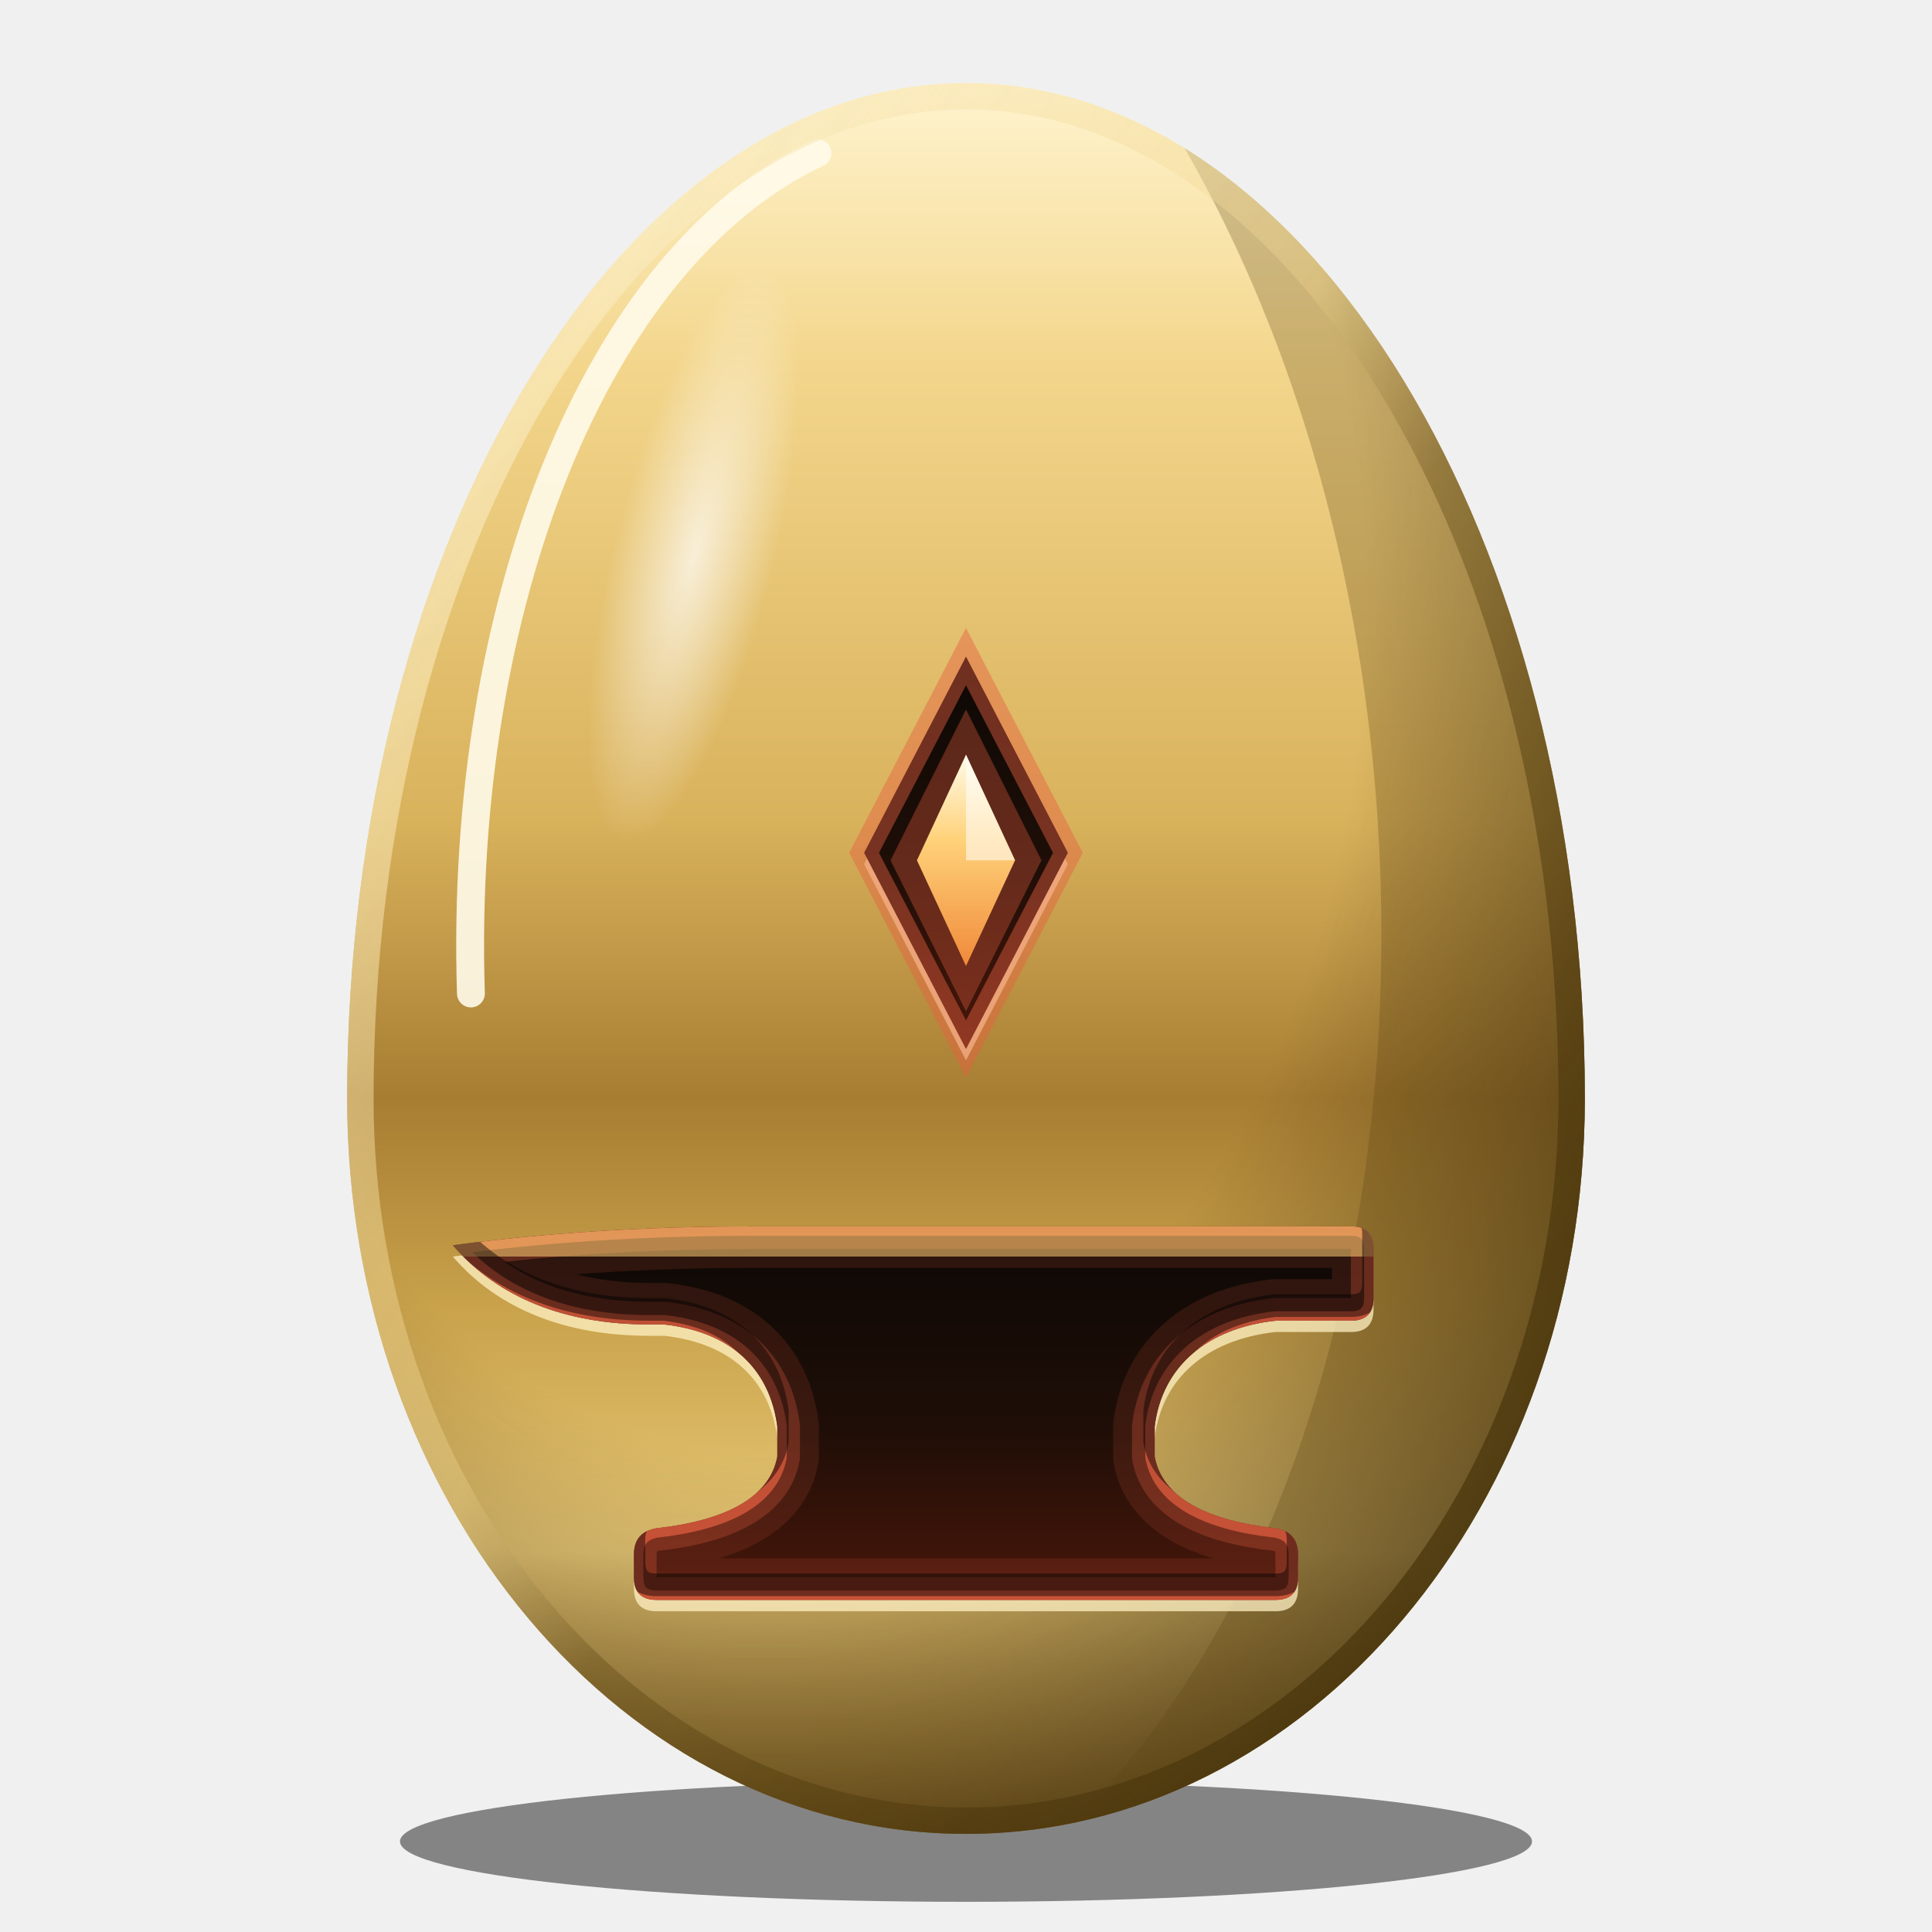
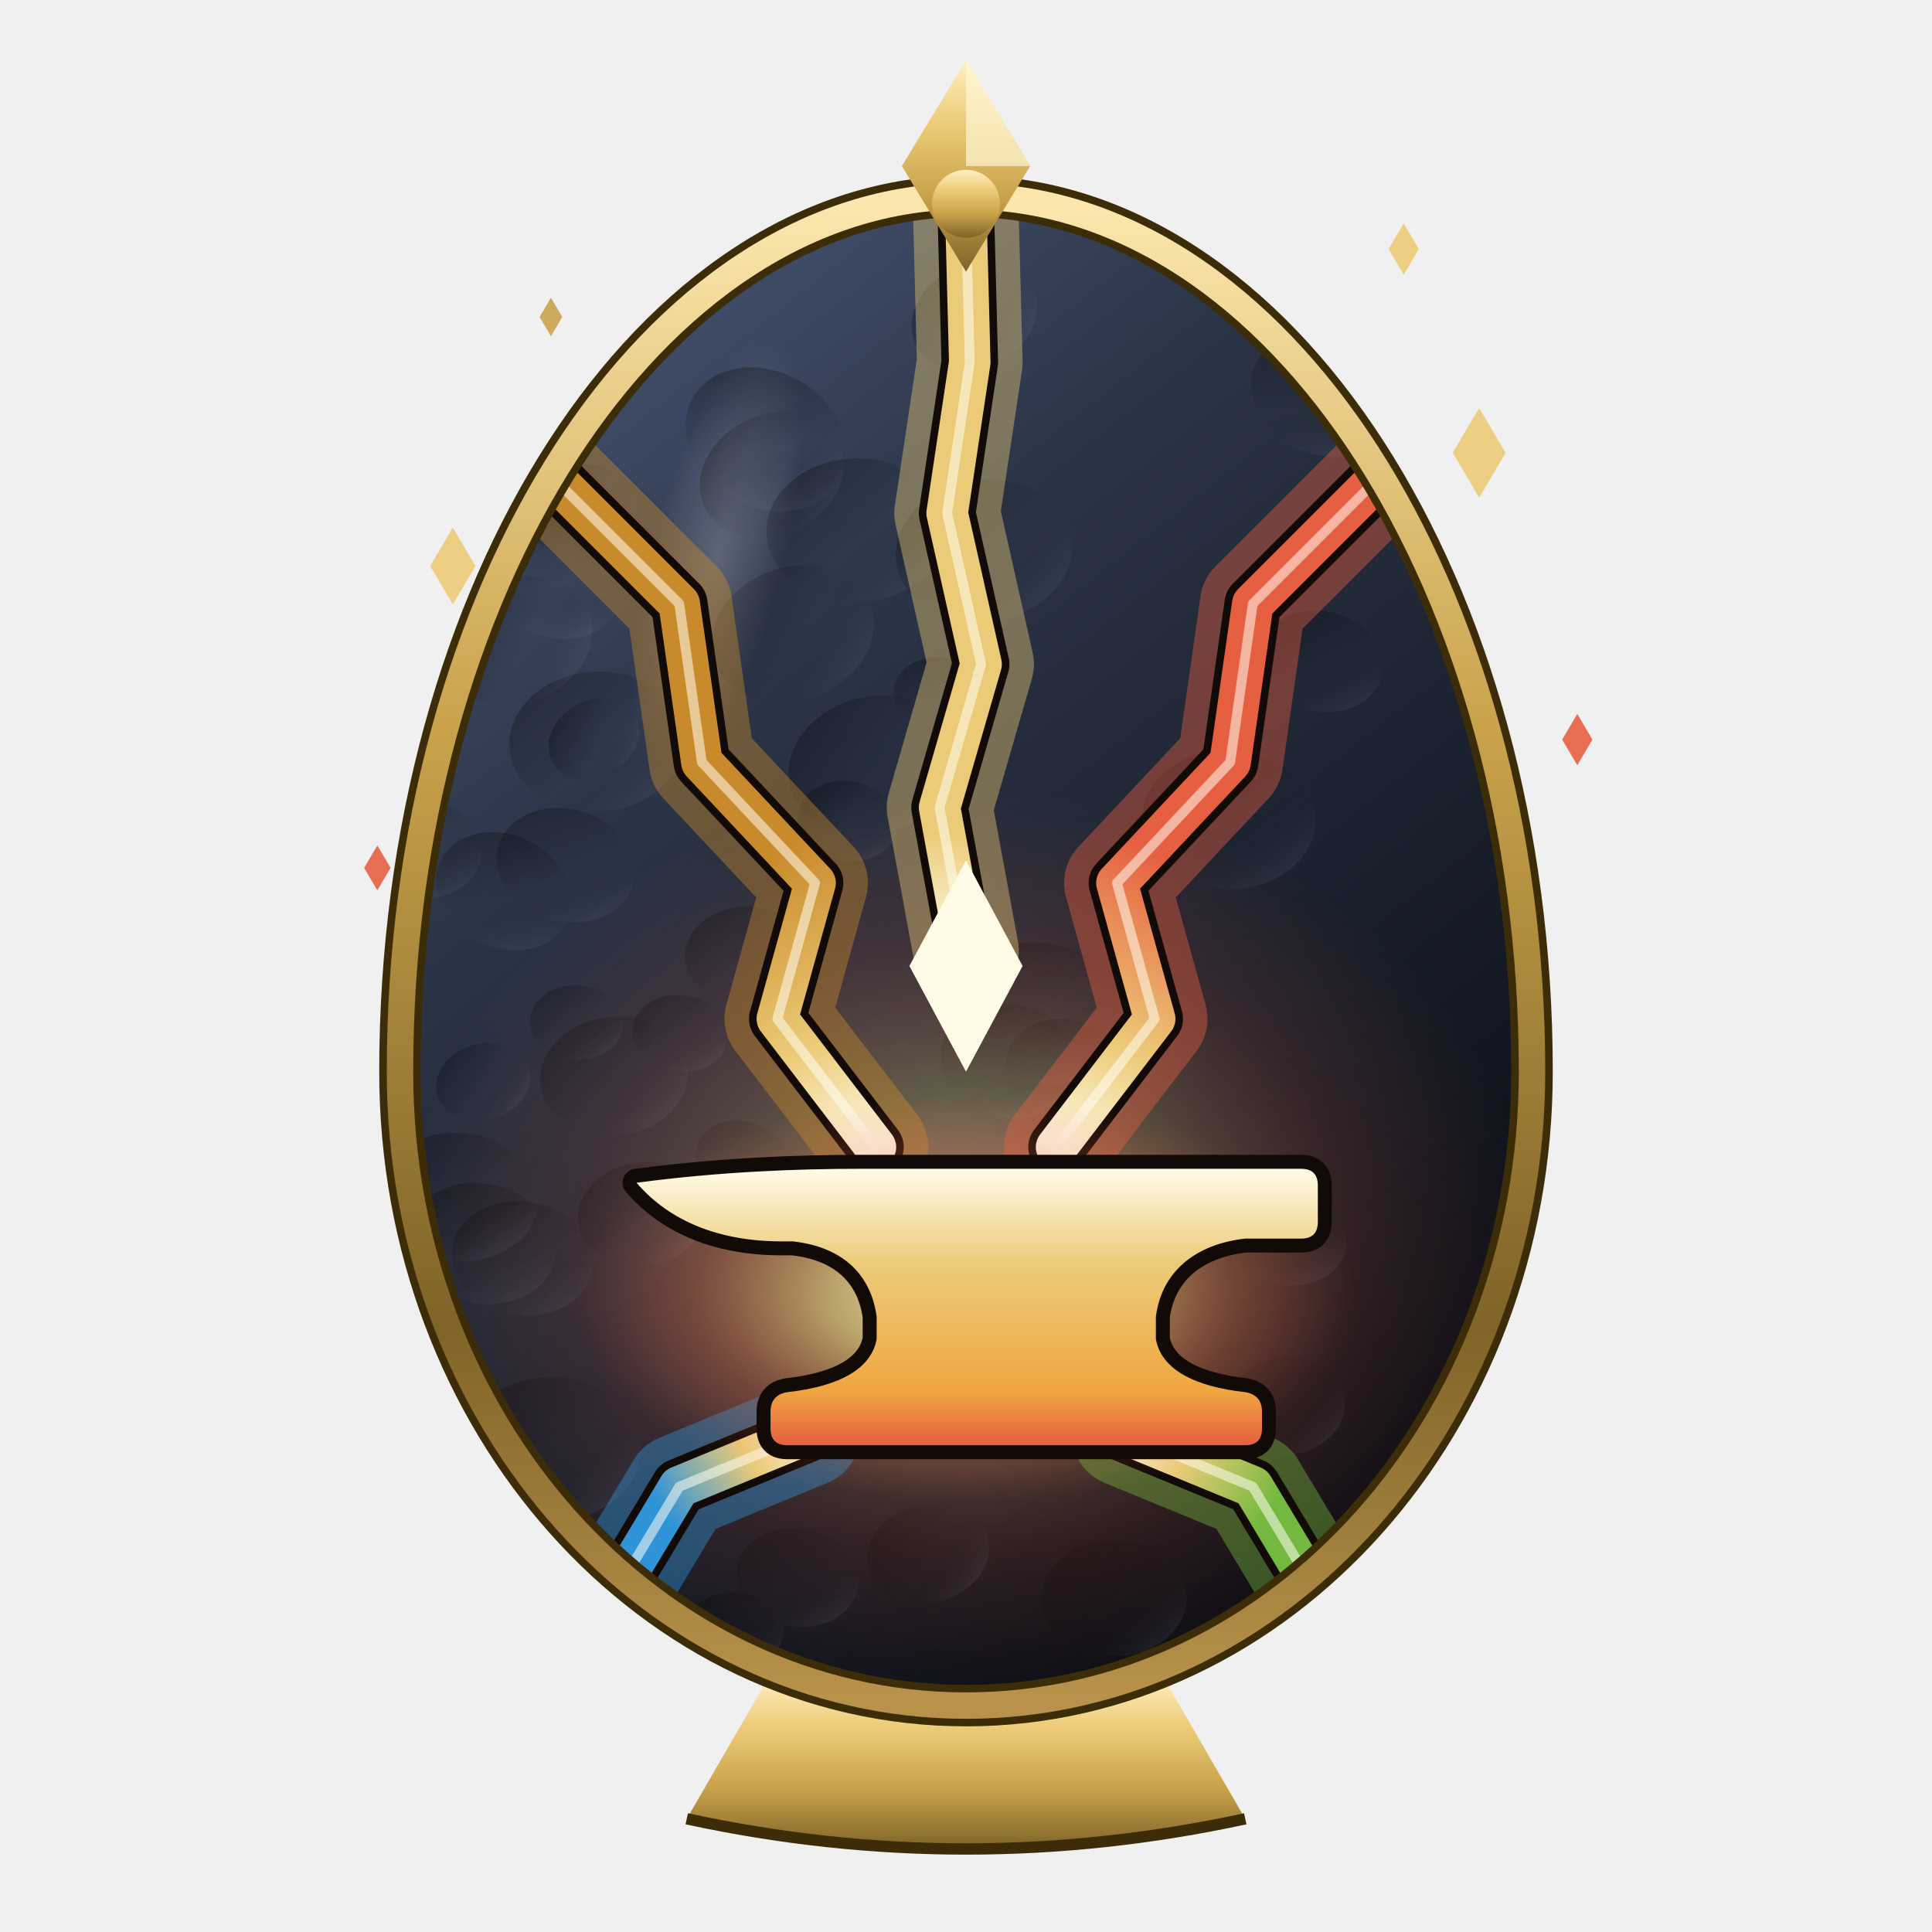
<svg xmlns="http://www.w3.org/2000/svg" viewBox="0 0 512 512" width="512" height="512" role="img" aria-labelledby="t">
  <defs>
  </defs>
  <defs>
-     <linearGradient id="metal" x1="0" y1="0" x2="0" y2="1">
-       <stop offset="0" stop-color="#fff4cf" />
-       <stop offset=".16" stop-color="#f3d68c" />
-       <stop offset=".42" stop-color="#d9b25c" />
-       <stop offset=".58" stop-color="#a77d32" />
-       <stop offset=".7" stop-color="#c9a24b" />
-       <stop offset=".84" stop-color="#e8c977" />
-       <stop offset="1" stop-color="#8d6a26" />
-     </linearGradient>
-     <radialGradient id="metalSide" cx="34%" cy="30%" r="78%">
-       <stop offset="0" stop-color="#3b2a0c" stop-opacity="0" />
-       <stop offset=".62" stop-color="#3b2a0c" stop-opacity="0" />
-       <stop offset="1" stop-color="#2a1d07" stop-opacity=".62" />
-     </radialGradient>
    <linearGradient id="bevel" x1="0" y1="0" x2="1" y2="1">
      <stop offset="0" stop-color="#fff7da" />
      <stop offset=".45" stop-color="#f0d58e" stop-opacity=".4" />
      <stop offset=".55" stop-color="#5a420f" stop-opacity=".4" />
      <stop offset="1" stop-color="#3d2c08" />
    </linearGradient>
-     <linearGradient id="recess" x1="0" y1="0" x2="0" y2="1">
-       <stop offset="0" stop-color="#0d0805" />
-       <stop offset=".55" stop-color="#1f0e07" />
-       <stop offset="1" stop-color="#4a170a" />
-     </linearGradient>
-     <linearGradient id="molten" x1="0" y1="0" x2="0" y2="1">
-       <stop offset="0" stop-color="#fffbe8" />
-       <stop offset=".4" stop-color="#ffd27a" />
-       <stop offset="1" stop-color="#f08a3a" />
-     </linearGradient>
    <radialGradient id="spec" cx="50%" cy="50%" r="50%">
      <stop offset="0" stop-color="#fff" stop-opacity=".95" />
      <stop offset="1" stop-color="#fff" stop-opacity="0" />
    </radialGradient>
+     <linearGradient id="frame" x1="0" y1="0" x2="0" y2="1">
+       <stop offset="0" stop-color="#fbe7ad" />
+       <stop offset=".35" stop-color="#c9a24b" />
+       <stop offset=".75" stop-color="#7f6428" />
+       <stop offset="1" stop-color="#b8924a" />
+     </linearGradient>
  </defs>
-   <ellipse cx="256" cy="488" rx="150" ry="16" fill="#000" opacity=".45" />
-   <clipPath id="gc2m">
-     <path d="M256 22 C346.58 22 420 142.49 420 291.12 C420 398.75 346.58 486 256 486 C165.42 486 92 398.75 92 291.12 C92 142.49 165.42 22 256 22 Z" />
+   <defs>
+     <linearGradient id="hot" x1="0" y1="0" x2="0" y2="1">
+       <stop offset="0" stop-color="#fffbe6" />
+       <stop offset=".35" stop-color="#eccb78" />
+       <stop offset=".8" stop-color="#f0a640" />
+       <stop offset="1" stop-color="#e65f40" />
+     </linearGradient>
+     <linearGradient id="band" x1="0" y1="0" x2="0" y2="1">
+       <stop offset="0" stop-color="#fff0bf" />
+       <stop offset=".3" stop-color="#eccb78" />
+       <stop offset=".65" stop-color="#c9a24b" />
+       <stop offset="1" stop-color="#7f6428" />
+     </linearGradient>
+   </defs>
+   <defs>
+     <linearGradient id="iron" x1=".2" y1="0" x2=".8" y2="1">
+       <stop offset="0" stop-color="#465472" />
+       <stop offset=".3" stop-color="#2b3446" />
+       <stop offset=".7" stop-color="#151a25" />
+       <stop offset="1" stop-color="#07090e" />
+     </linearGradient>
+     <linearGradient id="dent" x1="0" y1="0" x2="1" y2="1">
+       <stop offset="0" stop-color="#000" stop-opacity=".45" />
+       <stop offset=".55" stop-color="#000" stop-opacity="0" />
+       <stop offset="1" stop-color="#9fb0d4" stop-opacity=".28" />
+     </linearGradient>
+     <radialGradient id="core" cx="50%" cy="50%" r="50%">
+       <stop offset="0" stop-color="#fff6d6" stop-opacity=".95" />
+       <stop offset=".35" stop-color="#eccb78" stop-opacity=".6" />
+       <stop offset=".7" stop-color="#e65f40" stop-opacity=".25" />
+       <stop offset="1" stop-color="#e65f40" stop-opacity="0" />
+     </radialGradient>
+   </defs>
+   <clipPath id="ic5m">
+     <path d="M256 52 C338.85 52 406 155.87 406 284 C406 376.79 338.85 452 256 452 C173.16 452 106 376.79 106 284 C106 155.87 173.16 52 256 52 Z" />
  </clipPath>
-   <clipPath id="rc2m">
-     <path d="M120 330 C150 326 178 325 200 325 L358 325 Q364 325 364 331 L364 344 Q364 350 358 350 L338 350 C320 352 308 362 306 378 L306 386 C308 397 320 403 338 405 Q344 406 344 412 L344 418 Q344 424 338 424 L174 424 Q168 424 168 418 L168 412 Q168 406 174 405 C192 403 204 397 206 386 L206 378 C204 363 194 353 176 351 L172 351 C150 351 132 344 120 330 Z" />
-   </clipPath>
-   <path d="M256 22 C346.58 22 420 142.49 420 291.12 C420 398.75 346.58 486 256 486 C165.42 486 92 398.75 92 291.12 C92 142.49 165.42 22 256 22 Z" fill="url(#metal)" />
-   <g clip-path="url(#gc2m)">
-     <path d="M256 22 C346.58 22 420 142.49 420 291.12 C420 398.75 346.58 486 256 486 C165.42 486 92 398.75 92 291.12 C92 142.49 165.42 22 256 22 Z" fill="url(#metalSide)" />
-     <path d="M301.92 20 C397.04 161.2 383.92 393.2 278.96 488 L469.2 488 L469.2 20 Z" fill="#5c4313" opacity=".28" />
-     <ellipse cx="183.84" cy="147.28" rx="21.32" ry="78.88" transform="rotate(14 183.84 147.28)" fill="url(#spec)" opacity=".75" />
-     <path d="M124.8 263.28 C121.52 161.2 157.6 68.4 216.64 40.56" fill="none" stroke="#fffbea" stroke-width="7.38" stroke-linecap="round" opacity=".9" />
-     <path d="M256 22 C346.58 22 420 142.49 420 291.12 C420 398.75 346.58 486 256 486 C165.42 486 92 398.75 92 291.12 C92 142.49 165.42 22 256 22 Z" fill="none" stroke="url(#bevel)" stroke-width="14" opacity=".85" />
-     <path d="M120 330 C150 326 178 325 200 325 L358 325 Q364 325 364 331 L364 344 Q364 350 358 350 L338 350 C320 352 308 362 306 378 L306 386 C308 397 320 403 338 405 Q344 406 344 412 L344 418 Q344 424 338 424 L174 424 Q168 424 168 418 L168 412 Q168 406 174 405 C192 403 204 397 206 386 L206 378 C204 363 194 353 176 351 L172 351 C150 351 132 344 120 330 Z" transform="translate(0 3)" fill="#fff1c4" opacity=".75" />
-     <path d="M120 330 C150 326 178 325 200 325 L358 325 Q364 325 364 331 L364 344 Q364 350 358 350 L338 350 C320 352 308 362 306 378 L306 386 C308 397 320 403 338 405 Q344 406 344 412 L344 418 Q344 424 338 424 L174 424 Q168 424 168 418 L168 412 Q168 406 174 405 C192 403 204 397 206 386 L206 378 C204 363 194 353 176 351 L172 351 C150 351 132 344 120 330 Z" fill="url(#recess)" />
-     <g clip-path="url(#rc2m)">
-       <path d="M120 330 C150 326 178 325 200 325 L358 325 Q364 325 364 331 L364 344 Q364 350 358 350 L338 350 C320 352 308 362 306 378 L306 386 C308 397 320 403 338 405 Q344 406 344 412 L344 418 Q344 424 338 424 L174 424 Q168 424 168 418 L168 412 Q168 406 174 405 C192 403 204 397 206 386 L206 378 C204 363 194 353 176 351 L172 351 C150 351 132 344 120 330 Z" fill="none" stroke="#e65f40" stroke-width="22" opacity="0.14" />
-       <path d="M120 330 C150 326 178 325 200 325 L358 325 Q364 325 364 331 L364 344 Q364 350 358 350 L338 350 C320 352 308 362 306 378 L306 386 C308 397 320 403 338 405 Q344 406 344 412 L344 418 Q344 424 338 424 L174 424 Q168 424 168 418 L168 412 Q168 406 174 405 C192 403 204 397 206 386 L206 378 C204 363 194 353 176 351 L172 351 C150 351 132 344 120 330 Z" fill="none" stroke="#e65f40" stroke-width="12" opacity="0.28" />
-       <path d="M120 330 C150 326 178 325 200 325 L358 325 Q364 325 364 331 L364 344 Q364 350 358 350 L338 350 C320 352 308 362 306 378 L306 386 C308 397 320 403 338 405 Q344 406 344 412 L344 418 Q344 424 338 424 L174 424 Q168 424 168 418 L168 412 Q168 406 174 405 C192 403 204 397 206 386 L206 378 C204 363 194 353 176 351 L172 351 C150 351 132 344 120 330 Z" fill="none" stroke="#e65f40" stroke-width="5" opacity="0.7" />
-       <path d="M100 325 L370 325 L370 333 L100 333 Z" fill="#ffcf73" opacity=".55" />
-       <path d="M120 330 C150 326 178 325 200 325 L358 325 Q364 325 364 331 L364 344 Q364 350 358 350 L338 350 C320 352 308 362 306 378 L306 386 C308 397 320 403 338 405 Q344 406 344 412 L344 418 Q344 424 338 424 L174 424 Q168 424 168 418 L168 412 Q168 406 174 405 C192 403 204 397 206 386 L206 378 C204 363 194 353 176 351 L172 351 C150 351 132 344 120 330 Z" transform="translate(0 -4)" fill="none" stroke="#000" stroke-width="6" opacity=".45" />
-     </g>
-     <path d="M256 174 L283 226 L256 278 L229 226 Z" transform="translate(0 3)" fill="#fff1c4" opacity=".75" />
-     <path d="M256 174 L283 226 L256 278 L229 226 Z" fill="url(#recess)" />
-     <path d="M256 174 L283 226 L256 278 L229 226 Z" fill="none" stroke="#e65f40" stroke-width="7" opacity=".45" />
-     <path d="M256 188 L276 228 L256 268 L236 228 Z" fill="#e65f40" opacity=".35" />
-     <path d="M256 200 L269 228 L256 256 L243 228 Z" fill="url(#molten)" />
-     <path d="M256 200 L269 228 L256 228 Z" fill="#fff" opacity=".55" />
+   <path d="M204 444 L308 444 L330 482 Q256 498 182 482 Z" fill="url(#band)" />
+   <path d="M182 482 Q256 498 330 482" fill="none" stroke="#3d2c08" stroke-width="3" />
+   <path d="M256 52 C338.85 52 406 155.87 406 284 C406 376.79 338.85 452 256 452 C173.16 452 106 376.79 106 284 C106 155.87 173.16 52 256 52 Z" fill="url(#iron)" />
+   <g clip-path="url(#ic5m)">
+     <ellipse cx="204.56" cy="125.81" rx="19.81" ry="15.85" transform="rotate(-26 204.56 125.81)" fill="url(#dent)" opacity=".8" />
+     <ellipse cx="349.81" cy="104.83" rx="18.99" ry="15.19" transform="rotate(28 349.81 104.83)" fill="url(#dent)" opacity=".8" />
+     <ellipse cx="258.17" cy="83.87" rx="17.2" ry="13.76" transform="rotate(-26 258.17 83.87)" fill="url(#dent)" opacity=".8" />
+     <ellipse cx="180.27" cy="273.89" rx="12.71" ry="10.17" transform="rotate(6 180.27 273.89)" fill="url(#dent)" opacity=".8" />
+     <ellipse cx="146.15" cy="152.6" rx="19.53" ry="15.62" transform="rotate(30 146.15 152.6)" fill="url(#dent)" opacity=".8" />
+     <ellipse cx="128.06" cy="286.65" rx="12.6" ry="10.08" transform="rotate(-16 128.06 286.65)" fill="url(#dent)" opacity=".8" />
+     <ellipse cx="123.6" cy="387.63" rx="15.48" ry="12.38" transform="rotate(-21 123.6 387.63)" fill="url(#dent)" opacity=".8" />
+     <ellipse cx="267.88" cy="281.24" rx="18.72" ry="14.98" transform="rotate(13 267.88 281.24)" fill="url(#dent)" opacity=".8" />
+     <ellipse cx="162.77" cy="285.19" rx="19.67" ry="15.73" transform="rotate(-7 162.77 285.19)" fill="url(#dent)" opacity=".8" />
+     <ellipse cx="138.45" cy="333.48" rx="18.77" ry="15.02" transform="rotate(9 138.45 333.48)" fill="url(#dent)" opacity=".8" />
+     <ellipse cx="170.14" cy="321.75" rx="17.13" ry="13.7" transform="rotate(-10 170.14 321.75)" fill="url(#dent)" opacity=".8" />
+     <ellipse cx="245.96" cy="411.67" rx="16.34" ry="13.07" transform="rotate(-15 245.96 411.67)" fill="url(#dent)" opacity=".8" />
+     <ellipse cx="341.96" cy="328.63" rx="14.93" ry="11.94" transform="rotate(6 341.96 328.63)" fill="url(#dent)" opacity=".8" />
+     <ellipse cx="197.67" cy="253.19" rx="16.12" ry="12.9" transform="rotate(-2 197.67 253.19)" fill="url(#dent)" opacity=".8" />
+     <ellipse cx="194.08" cy="432.66" rx="13.42" ry="10.73" transform="rotate(-4 194.08 432.66)" fill="url(#dent)" opacity=".8" />
+     <ellipse cx="158.17" cy="196.56" rx="23.2" ry="18.56" transform="rotate(-4 158.17 196.56)" fill="url(#dent)" opacity=".8" />
+     <ellipse cx="121.45" cy="317.24" rx="21.17" ry="16.94" transform="rotate(6 121.45 317.24)" fill="url(#dent)" opacity=".8" />
+     <ellipse cx="340.42" cy="372.79" rx="16.08" ry="12.87" transform="rotate(-8 340.42 372.79)" fill="url(#dent)" opacity=".8" />
+     <ellipse cx="283.56" cy="284.56" rx="17.47" ry="13.98" transform="rotate(23 283.56 284.56)" fill="url(#dent)" opacity=".8" />
+     <ellipse cx="137.33" cy="169.88" rx="20.36" ry="16.29" transform="rotate(-26 137.33 169.88)" fill="url(#dent)" opacity=".8" />
+     <ellipse cx="127.72" cy="329.55" rx="19.77" ry="15.81" transform="rotate(13 127.72 329.55)" fill="url(#dent)" opacity=".8" />
+     <ellipse cx="350" cy="175.3" rx="16.63" ry="13.3" transform="rotate(12 350 175.3)" fill="url(#dent)" opacity=".8" />
+     <ellipse cx="211.33" cy="418.04" rx="16.27" ry="13.01" transform="rotate(9 211.33 418.04)" fill="url(#dent)" opacity=".8" />
+     <ellipse cx="144.19" cy="91.81" rx="21.22" ry="16.98" transform="rotate(-22 144.19 91.81)" fill="url(#dent)" opacity=".8" />
+     <ellipse cx="325.6" cy="217.22" rx="23" ry="18.4" transform="rotate(1 325.6 217.22)" fill="url(#dent)" opacity=".8" />
+     <ellipse cx="133.53" cy="236.2" rx="18.59" ry="14.87" transform="rotate(26 133.53 236.2)" fill="url(#dent)" opacity=".8" />
+     <ellipse cx="149.98" cy="229.29" rx="18.6" ry="14.88" transform="rotate(15 149.98 229.29)" fill="url(#dent)" opacity=".8" />
+     <ellipse cx="231.27" cy="202.75" rx="22.61" ry="18.09" transform="rotate(-16 231.27 202.75)" fill="url(#dent)" opacity=".8" />
+     <ellipse cx="154.07" cy="135.2" rx="14.78" ry="11.83" transform="rotate(-16 154.07 135.2)" fill="url(#dent)" opacity=".8" />
+     <ellipse cx="113.52" cy="377.5" rx="14.19" ry="11.35" transform="rotate(-12 113.52 377.5)" fill="url(#dent)" opacity=".8" />
+     <ellipse cx="111.2" cy="225.01" rx="16.43" ry="13.14" transform="rotate(6 111.2 225.01)" fill="url(#dent)" opacity=".8" />
+     <ellipse cx="203.03" cy="116.43" rx="22.31" ry="17.85" transform="rotate(30 203.03 116.43)" fill="url(#dent)" opacity=".8" />
+     <ellipse cx="290.34" cy="320.19" rx="12.65" ry="10.12" transform="rotate(27 290.34 320.19)" fill="url(#dent)" opacity=".8" />
+     <ellipse cx="364.33" cy="422.2" rx="20.17" ry="16.13" transform="rotate(5 364.33 422.2)" fill="url(#dent)" opacity=".8" />
+     <ellipse cx="224.57" cy="217.62" rx="13.24" ry="10.59" transform="rotate(10 224.57 217.62)" fill="url(#dent)" opacity=".8" />
+     <ellipse cx="226.93" cy="140.53" rx="23.82" ry="19.05" transform="rotate(-2 226.93 140.53)" fill="url(#dent)" opacity=".8" />
+     <ellipse cx="157.39" cy="195.82" rx="12.63" ry="10.1" transform="rotate(-30 157.39 195.82)" fill="url(#dent)" opacity=".8" />
+     <ellipse cx="275.5" cy="268.55" rx="23.39" ry="18.71" transform="rotate(9 275.5 268.55)" fill="url(#dent)" opacity=".8" />
+     <ellipse cx="117.45" cy="393.5" rx="19.37" ry="15.5" transform="rotate(-21 117.45 393.5)" fill="url(#dent)" opacity=".8" />
+     <ellipse cx="295.25" cy="423.52" rx="19.23" ry="15.38" transform="rotate(0 295.25 423.52)" fill="url(#dent)" opacity=".8" />
+     <ellipse cx="145.87" cy="384.11" rx="23.92" ry="19.13" transform="rotate(-1 145.87 384.11)" fill="url(#dent)" opacity=".8" />
+     <ellipse cx="250.28" cy="185.39" rx="13.73" ry="10.98" transform="rotate(17 250.28 185.39)" fill="url(#dent)" opacity=".8" />
+     <ellipse cx="210.05" cy="167.96" rx="21.95" ry="17.56" transform="rotate(-20 210.05 167.96)" fill="url(#dent)" opacity=".8" />
+     <ellipse cx="260.77" cy="145.93" rx="23.42" ry="18.74" transform="rotate(-7 260.77 145.93)" fill="url(#dent)" opacity=".8" />
+     <ellipse cx="152.81" cy="270.97" rx="12.32" ry="9.86" transform="rotate(3 152.81 270.97)" fill="url(#dent)" opacity=".8" />
+     <ellipse cx="197.04" cy="307.88" rx="13.09" ry="10.47" transform="rotate(24 197.04 307.88)" fill="url(#dent)" opacity=".8" />
+     <ellipse cx="256" cy="330" rx="150" ry="120" fill="url(#core)" opacity=".55" />
+     <ellipse cx="190" cy="148" rx="18" ry="60" transform="rotate(14 190 148)" fill="url(#spec)" opacity=".22" />
+     <linearGradient id="sc5m0" gradientUnits="userSpaceOnUse" x1="232" y1="304" x2="148" y2="128">
+       <stop offset="0" stop-color="#fffbe6" />
+       <stop offset=".16" stop-color="#eccb78" />
+       <stop offset=".42" stop-color="#c98a2b" />
+       <stop offset="1" stop-color="#c98a2b" />
+     </linearGradient>
+     <path d="M232 304 L206 270 L216 234 L186 202 L180 160 L148 128" fill="none" stroke="#c98a2b" stroke-width="28" stroke-linejoin="round" stroke-linecap="round" opacity=".42" />
+     <path d="M232 304 L206 270 L216 234 L186 202 L180 160 L148 128" fill="none" stroke="#120a06" stroke-width="15" stroke-linejoin="round" stroke-linecap="round" />
+     <path d="M232 304 L206 270 L216 234 L186 202 L180 160 L148 128" fill="none" stroke="url(#sc5m0)" stroke-width="11" stroke-linejoin="round" stroke-linecap="round" />
+     <path d="M232 304 L206 270 L216 234 L186 202 L180 160 L148 128" fill="none" stroke="#fffdf2" stroke-width="2.6" stroke-linejoin="round" stroke-linecap="round" opacity=".55" />
+     <linearGradient id="sc5m1" gradientUnits="userSpaceOnUse" x1="280" y1="304" x2="364" y2="128">
+       <stop offset="0" stop-color="#fffbe6" />
+       <stop offset=".16" stop-color="#eccb78" />
+       <stop offset=".42" stop-color="#e65f40" />
+       <stop offset="1" stop-color="#e65f40" />
+     </linearGradient>
+     <path d="M280 304 L306 270 L296 234 L326 202 L332 160 L364 128" fill="none" stroke="#e65f40" stroke-width="28" stroke-linejoin="round" stroke-linecap="round" opacity=".42" />
+     <path d="M280 304 L306 270 L296 234 L326 202 L332 160 L364 128" fill="none" stroke="#120a06" stroke-width="15" stroke-linejoin="round" stroke-linecap="round" />
+     <path d="M280 304 L306 270 L296 234 L326 202 L332 160 L364 128" fill="none" stroke="url(#sc5m1)" stroke-width="11" stroke-linejoin="round" stroke-linecap="round" />
+     <path d="M280 304 L306 270 L296 234 L326 202 L332 160 L364 128" fill="none" stroke="#fffdf2" stroke-width="2.6" stroke-linejoin="round" stroke-linecap="round" opacity=".55" />
+     <linearGradient id="sc5m2" gradientUnits="userSpaceOnUse" x1="214" y1="380" x2="128" y2="436">
+       <stop offset="0" stop-color="#fffbe6" />
+       <stop offset=".16" stop-color="#eccb78" />
+       <stop offset=".42" stop-color="#2f93d8" />
+       <stop offset="1" stop-color="#2f93d8" />
+     </linearGradient>
+     <path d="M214 380 L180 394 L162 424 L128 436" fill="none" stroke="#2f93d8" stroke-width="28" stroke-linejoin="round" stroke-linecap="round" opacity=".42" />
+     <path d="M214 380 L180 394 L162 424 L128 436" fill="none" stroke="#120a06" stroke-width="15" stroke-linejoin="round" stroke-linecap="round" />
+     <path d="M214 380 L180 394 L162 424 L128 436" fill="none" stroke="url(#sc5m2)" stroke-width="11" stroke-linejoin="round" stroke-linecap="round" />
+     <path d="M214 380 L180 394 L162 424 L128 436" fill="none" stroke="#fffdf2" stroke-width="2.6" stroke-linejoin="round" stroke-linecap="round" opacity=".55" />
+     <linearGradient id="sc5m3" gradientUnits="userSpaceOnUse" x1="298" y1="380" x2="384" y2="436">
+       <stop offset="0" stop-color="#fffbe6" />
+       <stop offset=".16" stop-color="#eccb78" />
+       <stop offset=".42" stop-color="#74b93f" />
+       <stop offset="1" stop-color="#74b93f" />
+     </linearGradient>
+     <path d="M298 380 L332 394 L350 424 L384 436" fill="none" stroke="#74b93f" stroke-width="28" stroke-linejoin="round" stroke-linecap="round" opacity=".42" />
+     <path d="M298 380 L332 394 L350 424 L384 436" fill="none" stroke="#120a06" stroke-width="15" stroke-linejoin="round" stroke-linecap="round" />
+     <path d="M298 380 L332 394 L350 424 L384 436" fill="none" stroke="url(#sc5m3)" stroke-width="11" stroke-linejoin="round" stroke-linecap="round" />
+     <path d="M298 380 L332 394 L350 424 L384 436" fill="none" stroke="#fffdf2" stroke-width="2.6" stroke-linejoin="round" stroke-linecap="round" opacity=".55" />
+     <linearGradient id="sc5m4" gradientUnits="userSpaceOnUse" x1="256" y1="252" x2="256" y2="58">
+       <stop offset="0" stop-color="#fffbe6" />
+       <stop offset=".16" stop-color="#eccb78" />
+       <stop offset=".42" stop-color="#eccb78" />
+       <stop offset="1" stop-color="#eccb78" />
+     </linearGradient>
+     <path d="M256 252 L249 214 L260 176 L251 136 L257 96 L256 58" fill="none" stroke="#eccb78" stroke-width="28" stroke-linejoin="round" stroke-linecap="round" opacity=".42" />
+     <path d="M256 252 L249 214 L260 176 L251 136 L257 96 L256 58" fill="none" stroke="#120a06" stroke-width="15" stroke-linejoin="round" stroke-linecap="round" />
+     <path d="M256 252 L249 214 L260 176 L251 136 L257 96 L256 58" fill="none" stroke="url(#sc5m4)" stroke-width="11" stroke-linejoin="round" stroke-linecap="round" />
+     <path d="M256 252 L249 214 L260 176 L251 136 L257 96 L256 58" fill="none" stroke="#fffdf2" stroke-width="2.6" stroke-linejoin="round" stroke-linecap="round" opacity=".55" />
+     <ellipse cx="256" cy="344" rx="104" ry="54" fill="url(#core)" />
+     <path d="M120 330 C150 326 178 325 200 325 L358 325 Q364 325 364 331 L364 344 Q364 350 358 350 L338 350 C320 352 308 362 306 378 L306 386 C308 397 320 403 338 405 Q344 406 344 412 L344 418 Q344 424 338 424 L174 424 Q168 424 168 418 L168 412 Q168 406 174 405 C192 403 204 397 206 386 L206 378 C204 363 194 353 176 351 L172 351 C150 351 132 344 120 330 Z" transform="translate(256 346) scale(.74) translate(-238 -374)" fill="#120a06" stroke="#120a06" stroke-width="10" stroke-linejoin="round" />
+     <path d="M120 330 C150 326 178 325 200 325 L358 325 Q364 325 364 331 L364 344 Q364 350 358 350 L338 350 C320 352 308 362 306 378 L306 386 C308 397 320 403 338 405 Q344 406 344 412 L344 418 Q344 424 338 424 L174 424 Q168 424 168 418 L168 412 Q168 406 174 405 C192 403 204 397 206 386 L206 378 C204 363 194 353 176 351 L172 351 C150 351 132 344 120 330 Z" transform="translate(256 346) scale(.74) translate(-238 -374)" fill="url(#hot)" />
+     <path d="M256 228 L271 256 L256 284 L241 256 Z" fill="#fffbe6" />
+     <path d="M256 52 C338.85 52 406 155.87 406 284 C406 376.79 338.85 452 256 452 C173.16 452 106 376.79 106 284 C106 155.87 173.16 52 256 52 Z" fill="none" stroke="url(#bevel)" stroke-width="10" opacity=".5" />
  </g>
+   <path d="M256 52 C338.85 52 406 155.87 406 284 C406 376.79 338.85 452 256 452 C173.16 452 106 376.79 106 284 C106 155.87 173.16 52 256 52 Z" fill="none" stroke="#3d2c08" stroke-width="11" />
+   <path d="M256 52 C338.85 52 406 155.87 406 284 C406 376.79 338.85 452 256 452 C173.16 452 106 376.79 106 284 C106 155.87 173.16 52 256 52 Z" fill="none" stroke="url(#frame)" stroke-width="7" />
+   <path d="M256 16 L273 44 L256 72 L239 44 Z" fill="url(#band)" />
+   <path d="M256 16 L273 44 L256 44 Z" fill="#fff6d6" opacity=".7" />
+   <circle cx="256" cy="54" r="9" fill="url(#band)" />
+   <path d="M392 108.1 L399 120 L392 131.9 L385 120 Z" fill="#eccb78" opacity=".9" />
+   <path d="M418 189.2 L422 196 L418 202.8 L414 196 Z" fill="#e65f40" opacity=".9" />
+   <path d="M120 139.8 L126 150 L120 160.2 L114 150 Z" fill="#eccb78" opacity=".9" />
+   <path d="M100 224.05 L103.5 230 L100 235.95 L96.5 230 Z" fill="#e65f40" opacity=".9" />
+   <path d="M372 59.2 L376 66 L372 72.8 L368 66 Z" fill="#eccb78" opacity=".9" />
+   <path d="M146 78.9 L149 84 L146 89.1 L143 84 Z" fill="#c9a24b" opacity=".9" />
</svg>
